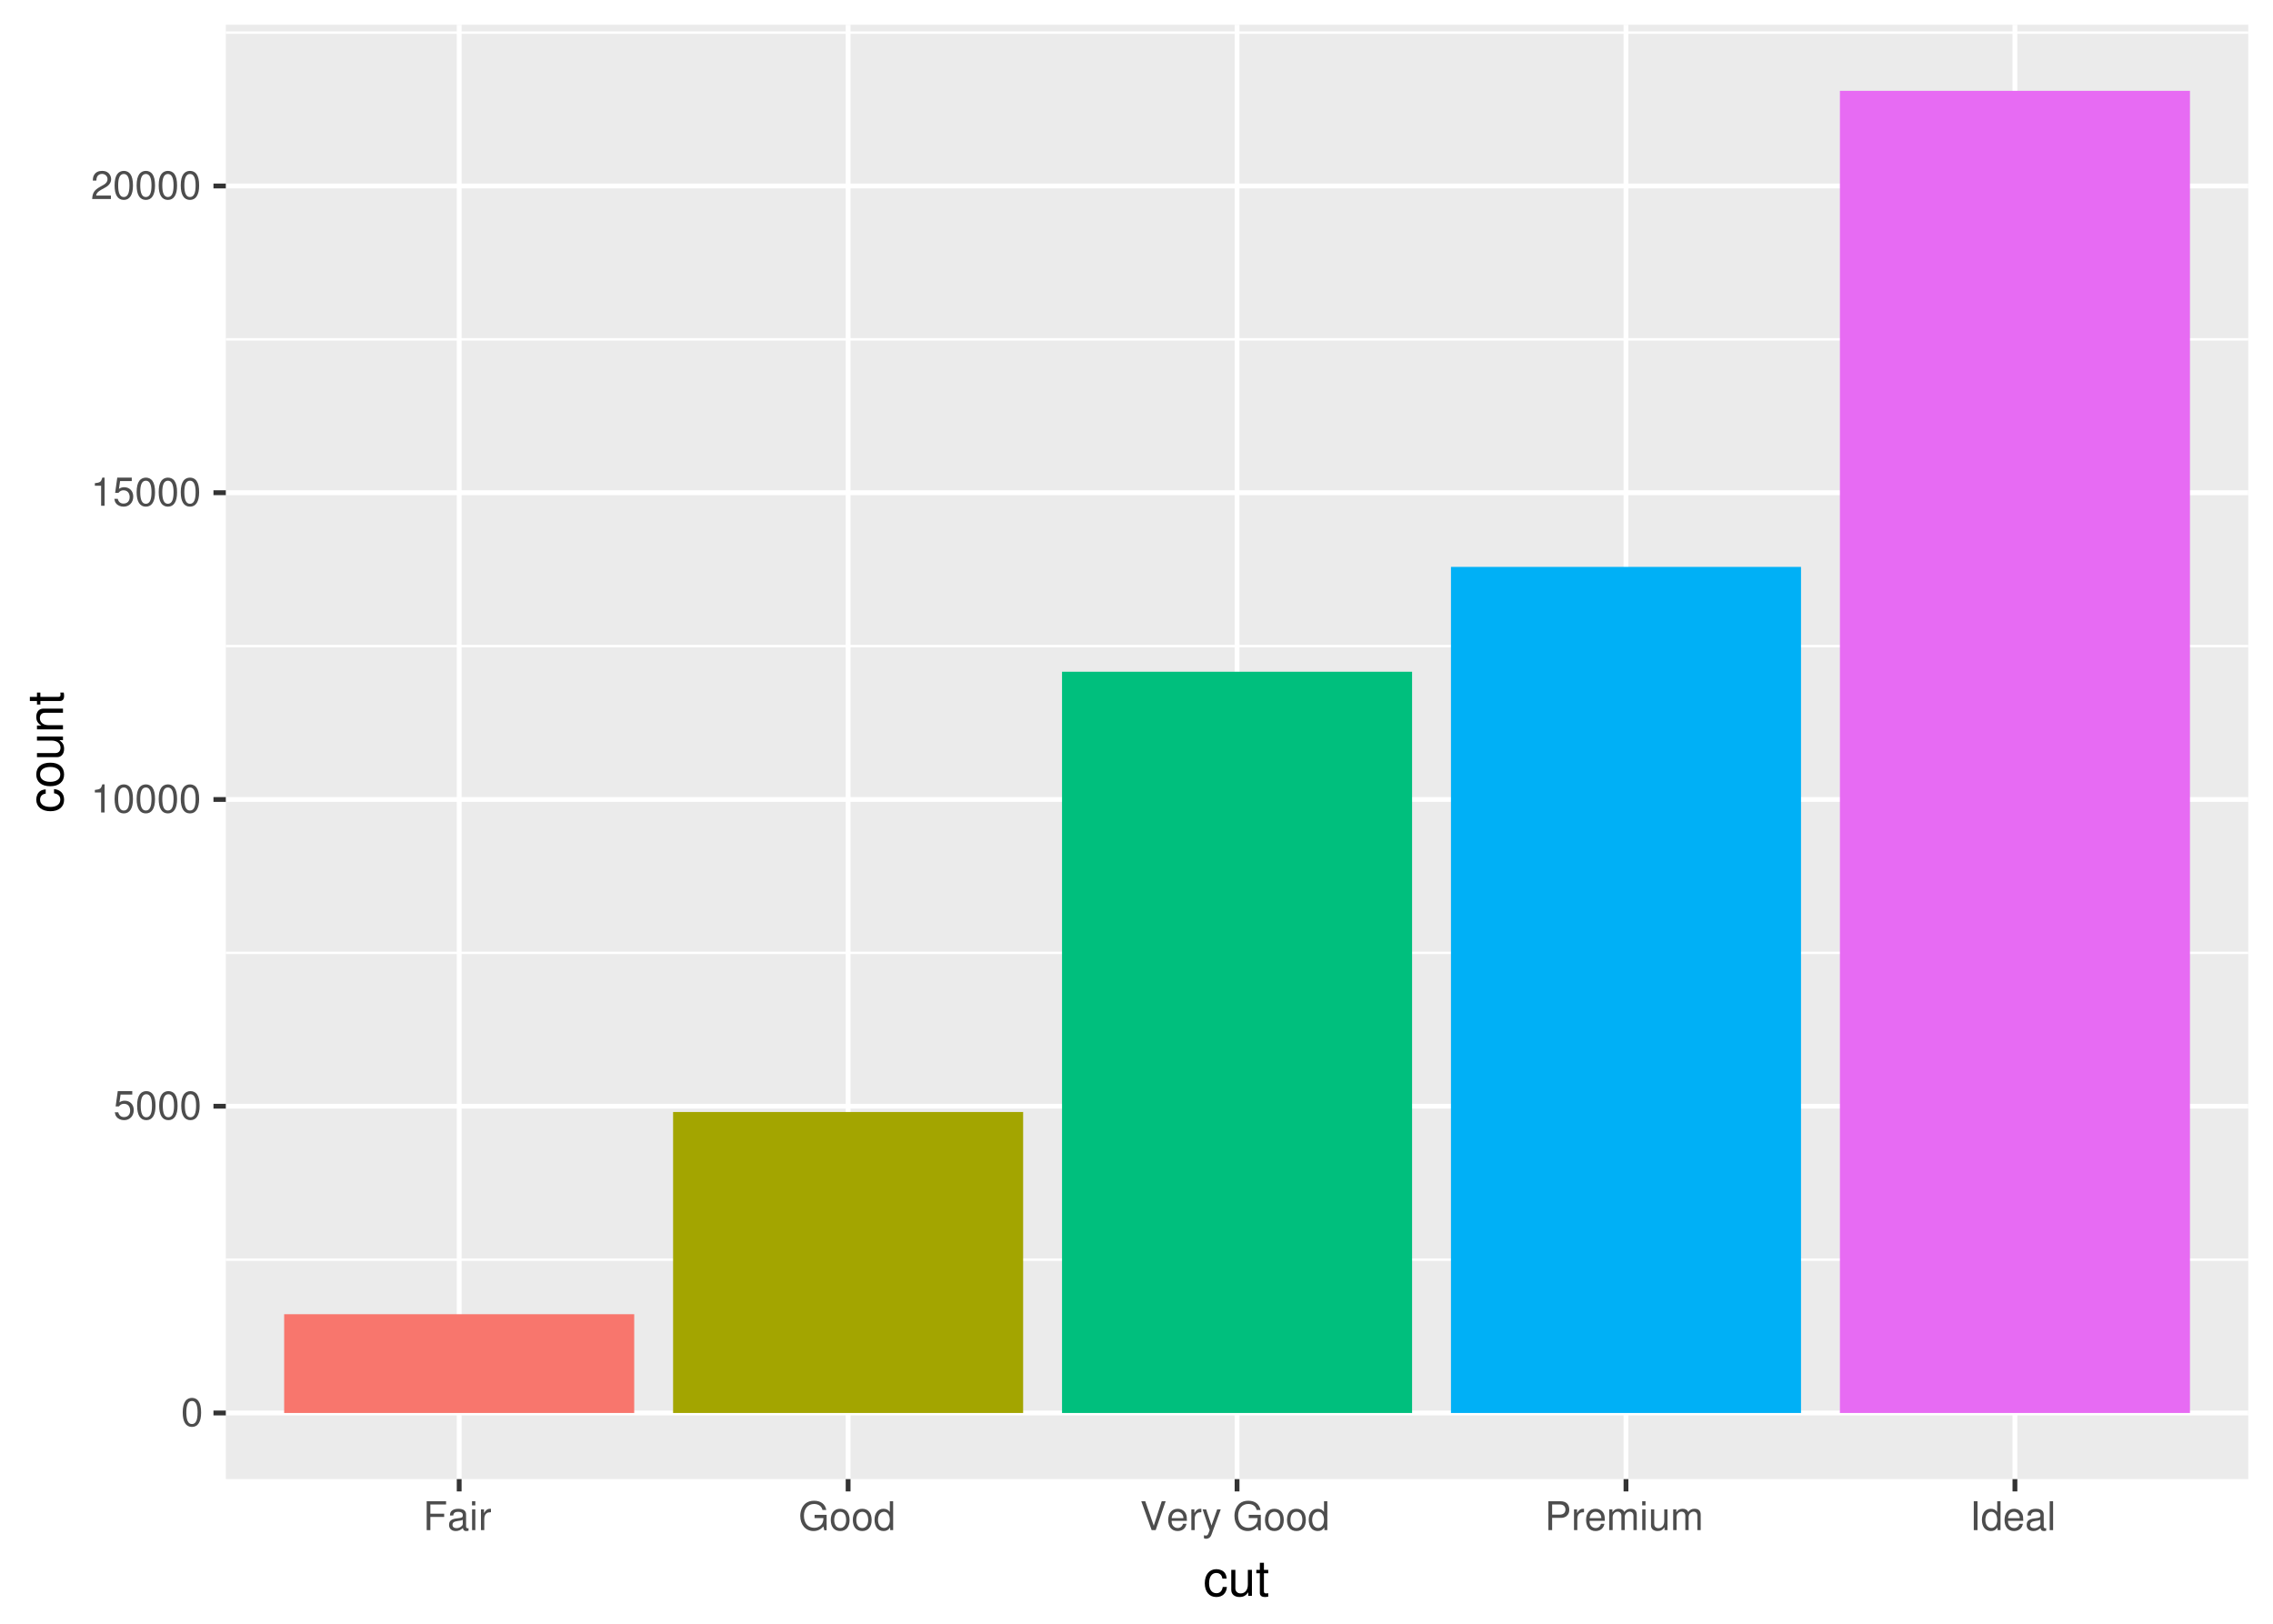
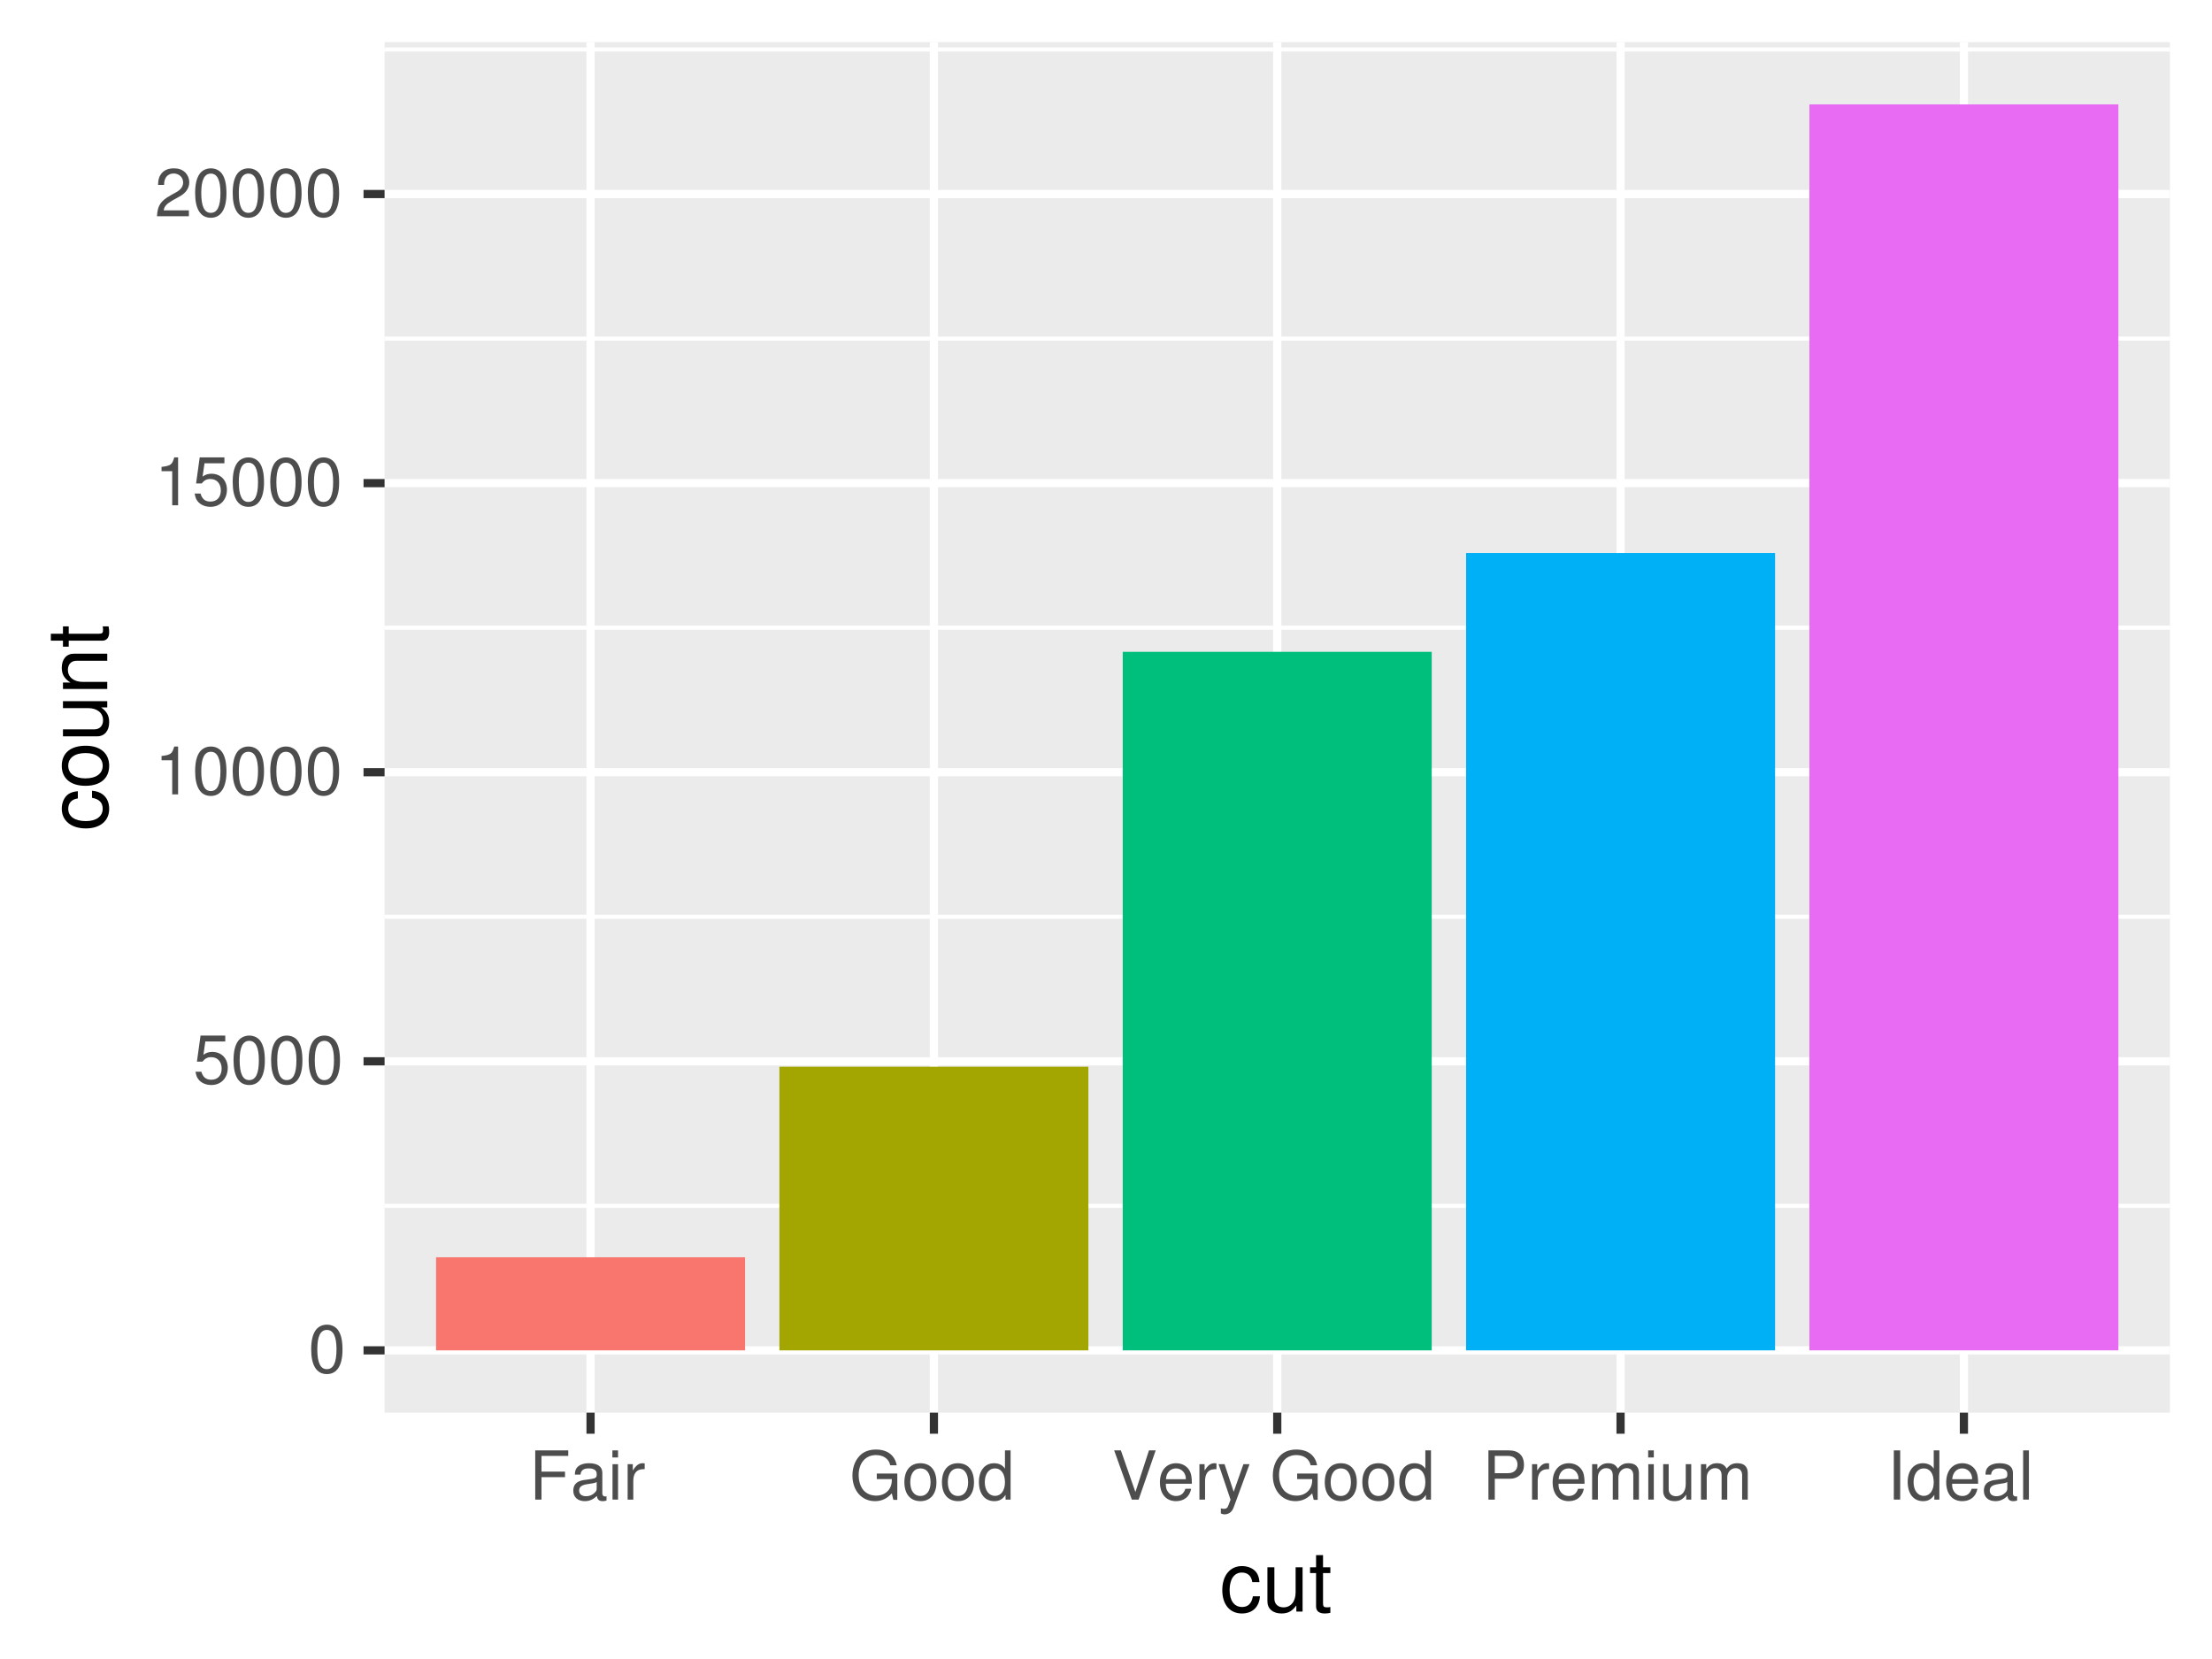
- <svg xmlns="http://www.w3.org/2000/svg" xmlns:xlink="http://www.w3.org/1999/xlink" width="504pt" height="360pt" viewBox="0 0 504 360" version="1.1">
+ <svg xmlns="http://www.w3.org/2000/svg" xmlns:xlink="http://www.w3.org/1999/xlink" width="288pt" height="216pt" viewBox="0 0 288 216" version="1.1">
  <defs>
    <g>
      <symbol overflow="visible" id="glyph0-0">
        <path style="stroke:none;" d="" />
      </symbol>
      <symbol overflow="visible" id="glyph0-1">
        <path style="stroke:none;" d="M 2.422 -6.234 C 1.844 -6.234 1.312 -5.984 0.984 -5.547 C 0.578 -5 0.375 -4.172 0.375 -3.016 C 0.375 -0.922 1.078 0.203 2.422 0.203 C 3.734 0.203 4.453 -0.922 4.453 -2.969 C 4.453 -4.172 4.266 -4.984 3.859 -5.547 C 3.531 -5.984 3.016 -6.234 2.422 -6.234 Z M 2.422 -5.547 C 3.25 -5.547 3.672 -4.703 3.672 -3.031 C 3.672 -1.266 3.266 -0.438 2.406 -0.438 C 1.578 -0.438 1.172 -1.297 1.172 -3.016 C 1.172 -4.719 1.578 -5.547 2.422 -5.547 Z M 2.422 -5.547 " />
      </symbol>
      <symbol overflow="visible" id="glyph0-2">
        <path style="stroke:none;" d="M 4.188 -6.234 L 0.969 -6.234 L 0.5 -2.844 L 1.219 -2.844 C 1.578 -3.266 1.875 -3.422 2.359 -3.422 C 3.188 -3.422 3.719 -2.844 3.719 -1.922 C 3.719 -1.031 3.203 -0.484 2.359 -0.484 C 1.688 -0.484 1.266 -0.828 1.078 -1.531 L 0.312 -1.531 C 0.406 -1.016 0.5 -0.781 0.688 -0.547 C 1.031 -0.078 1.672 0.203 2.375 0.203 C 3.641 0.203 4.516 -0.719 4.516 -2.031 C 4.516 -3.266 3.688 -4.109 2.5 -4.109 C 2.062 -4.109 1.703 -4 1.344 -3.734 L 1.594 -5.469 L 4.188 -5.469 Z M 4.188 -6.234 " />
      </symbol>
      <symbol overflow="visible" id="glyph0-3">
        <path style="stroke:none;" d="M 2.281 -4.438 L 2.281 0 L 3.047 0 L 3.047 -6.234 L 2.547 -6.234 C 2.266 -5.281 2.094 -5.141 0.891 -5 L 0.891 -4.438 Z M 2.281 -4.438 " />
      </symbol>
      <symbol overflow="visible" id="glyph0-4">
        <path style="stroke:none;" d="M 4.453 -0.766 L 1.172 -0.766 C 1.25 -1.281 1.531 -1.594 2.297 -2.047 L 3.172 -2.531 C 4.047 -3 4.5 -3.641 4.5 -4.406 C 4.5 -4.922 4.281 -5.406 3.922 -5.75 C 3.547 -6.078 3.094 -6.234 2.5 -6.234 C 1.703 -6.234 1.125 -5.953 0.781 -5.422 C 0.547 -5.094 0.453 -4.703 0.438 -4.078 L 1.219 -4.078 C 1.234 -4.5 1.297 -4.75 1.406 -4.953 C 1.594 -5.328 2 -5.562 2.469 -5.562 C 3.172 -5.562 3.703 -5.062 3.703 -4.391 C 3.703 -3.891 3.406 -3.469 2.859 -3.156 L 2.047 -2.703 C 0.75 -1.969 0.375 -1.375 0.297 0 L 4.453 0 Z M 4.453 -0.766 " />
      </symbol>
      <symbol overflow="visible" id="glyph0-5">
        <path style="stroke:none;" d="M 1.609 -2.922 L 4.672 -2.922 L 4.672 -3.641 L 1.609 -3.641 L 1.609 -5.688 L 5.094 -5.688 L 5.094 -6.406 L 0.797 -6.406 L 0.797 0 L 1.609 0 Z M 1.609 -2.922 " />
      </symbol>
      <symbol overflow="visible" id="glyph0-6">
        <path style="stroke:none;" d="M 4.703 -0.438 C 4.625 -0.406 4.594 -0.406 4.547 -0.406 C 4.297 -0.406 4.156 -0.547 4.156 -0.781 L 4.156 -3.484 C 4.156 -4.297 3.547 -4.734 2.422 -4.734 C 1.75 -4.734 1.203 -4.547 0.891 -4.203 C 0.672 -3.969 0.594 -3.703 0.578 -3.25 L 1.312 -3.25 C 1.375 -3.812 1.703 -4.062 2.391 -4.062 C 3.047 -4.062 3.422 -3.812 3.422 -3.375 L 3.422 -3.188 C 3.422 -2.875 3.234 -2.75 2.656 -2.672 C 1.625 -2.547 1.453 -2.5 1.172 -2.391 C 0.641 -2.172 0.375 -1.766 0.375 -1.156 C 0.375 -0.328 0.953 0.203 1.875 0.203 C 2.469 0.203 2.922 0 3.453 -0.469 C 3.5 -0.016 3.734 0.203 4.203 0.203 C 4.359 0.203 4.469 0.188 4.703 0.125 Z M 3.422 -1.453 C 3.422 -1.203 3.359 -1.062 3.125 -0.859 C 2.828 -0.578 2.469 -0.438 2.047 -0.438 C 1.469 -0.438 1.141 -0.719 1.141 -1.172 C 1.141 -1.656 1.453 -1.906 2.25 -2.016 C 3.016 -2.125 3.172 -2.156 3.422 -2.281 Z M 3.422 -1.453 " />
      </symbol>
      <symbol overflow="visible" id="glyph0-7">
        <path style="stroke:none;" d="M 1.312 -4.609 L 0.594 -4.609 L 0.594 0 L 1.312 0 Z M 1.312 -6.406 L 0.578 -6.406 L 0.578 -5.484 L 1.312 -5.484 Z M 1.312 -6.406 " />
      </symbol>
      <symbol overflow="visible" id="glyph0-8">
        <path style="stroke:none;" d="M 0.609 -4.609 L 0.609 0 L 1.344 0 L 1.344 -2.391 C 1.344 -3.047 1.516 -3.484 1.859 -3.734 C 2.094 -3.906 2.312 -3.953 2.828 -3.969 L 2.828 -4.719 C 2.703 -4.734 2.641 -4.734 2.547 -4.734 C 2.062 -4.734 1.703 -4.453 1.281 -3.781 L 1.281 -4.609 Z M 0.609 -4.609 " />
      </symbol>
      <symbol overflow="visible" id="glyph0-9">
        <path style="stroke:none;" d="M 6.234 -3.391 L 3.562 -3.391 L 3.562 -2.672 L 5.516 -2.672 L 5.516 -2.484 C 5.516 -1.344 4.672 -0.516 3.5 -0.516 C 2.844 -0.516 2.266 -0.75 1.875 -1.172 C 1.453 -1.625 1.203 -2.391 1.203 -3.188 C 1.203 -4.766 2.109 -5.797 3.453 -5.797 C 4.438 -5.797 5.141 -5.297 5.312 -4.469 L 6.156 -4.469 C 5.922 -5.766 4.938 -6.516 3.469 -6.516 C 2.688 -6.516 2.047 -6.312 1.547 -5.906 C 0.812 -5.281 0.391 -4.297 0.391 -3.141 C 0.391 -1.172 1.594 0.203 3.328 0.203 C 4.203 0.203 4.891 -0.125 5.516 -0.812 L 5.719 0.031 L 6.234 0.031 Z M 6.234 -3.391 " />
      </symbol>
      <symbol overflow="visible" id="glyph0-10">
        <path style="stroke:none;" d="M 2.391 -4.734 C 1.094 -4.734 0.312 -3.812 0.312 -2.266 C 0.312 -0.719 1.094 0.203 2.406 0.203 C 3.688 0.203 4.484 -0.719 4.484 -2.234 C 4.484 -3.828 3.719 -4.734 2.391 -4.734 Z M 2.406 -4.062 C 3.234 -4.062 3.719 -3.391 3.719 -2.25 C 3.719 -1.156 3.203 -0.469 2.406 -0.469 C 1.578 -0.469 1.078 -1.156 1.078 -2.266 C 1.078 -3.375 1.578 -4.062 2.406 -4.062 Z M 2.406 -4.062 " />
      </symbol>
      <symbol overflow="visible" id="glyph0-11">
        <path style="stroke:none;" d="M 4.359 -6.406 L 3.625 -6.406 L 3.625 -4.031 C 3.312 -4.5 2.828 -4.734 2.203 -4.734 C 1.016 -4.734 0.234 -3.781 0.234 -2.312 C 0.234 -0.75 1 0.203 2.234 0.203 C 2.875 0.203 3.312 -0.031 3.703 -0.609 L 3.703 0 L 4.359 0 Z M 2.328 -4.062 C 3.125 -4.062 3.625 -3.359 3.625 -2.25 C 3.625 -1.188 3.109 -0.484 2.344 -0.484 C 1.531 -0.484 1 -1.203 1 -2.266 C 1 -3.344 1.531 -4.062 2.328 -4.062 Z M 2.328 -4.062 " />
      </symbol>
      <symbol overflow="visible" id="glyph0-12">
        <path style="stroke:none;" d="M 3.453 0 L 5.672 -6.406 L 4.797 -6.406 L 3.031 -0.984 L 1.141 -6.406 L 0.266 -6.406 L 2.562 0 Z M 3.453 0 " />
      </symbol>
      <symbol overflow="visible" id="glyph0-13">
        <path style="stroke:none;" d="M 4.516 -2.062 C 4.516 -2.766 4.453 -3.188 4.328 -3.531 C 4.031 -4.281 3.328 -4.734 2.469 -4.734 C 1.172 -4.734 0.359 -3.75 0.359 -2.25 C 0.359 -0.734 1.156 0.203 2.453 0.203 C 3.5 0.203 4.234 -0.391 4.422 -1.406 L 3.672 -1.406 C 3.469 -0.797 3.062 -0.469 2.469 -0.469 C 2 -0.469 1.609 -0.688 1.359 -1.078 C 1.188 -1.344 1.125 -1.594 1.125 -2.062 Z M 1.141 -2.656 C 1.203 -3.516 1.719 -4.062 2.453 -4.062 C 3.172 -4.062 3.734 -3.469 3.734 -2.703 C 3.734 -2.688 3.734 -2.672 3.719 -2.656 Z M 1.141 -2.656 " />
      </symbol>
      <symbol overflow="visible" id="glyph0-14">
        <path style="stroke:none;" d="M 3.406 -4.609 L 2.141 -1.016 L 0.953 -4.609 L 0.172 -4.609 L 1.734 0.016 L 1.453 0.75 C 1.344 1.078 1.172 1.203 0.859 1.203 C 0.75 1.203 0.641 1.172 0.469 1.141 L 0.469 1.797 C 0.625 1.875 0.781 1.922 0.969 1.922 C 1.203 1.922 1.453 1.844 1.656 1.703 C 1.875 1.531 2.016 1.344 2.156 0.969 L 4.203 -4.609 Z M 3.406 -4.609 " />
      </symbol>
      <symbol overflow="visible" id="glyph0-15">
        <path style="stroke:none;" d="" />
      </symbol>
      <symbol overflow="visible" id="glyph0-16">
        <path style="stroke:none;" d="M 1.625 -2.719 L 3.641 -2.719 C 4.141 -2.719 4.531 -2.875 4.875 -3.172 C 5.266 -3.531 5.422 -3.938 5.422 -4.531 C 5.422 -5.734 4.719 -6.406 3.453 -6.406 L 0.797 -6.406 L 0.797 0 L 1.625 0 Z M 1.625 -3.438 L 1.625 -5.688 L 3.328 -5.688 C 4.109 -5.688 4.578 -5.266 4.578 -4.562 C 4.578 -3.859 4.109 -3.438 3.328 -3.438 Z M 1.625 -3.438 " />
      </symbol>
      <symbol overflow="visible" id="glyph0-17">
        <path style="stroke:none;" d="M 0.609 -4.609 L 0.609 0 L 1.359 0 L 1.359 -2.891 C 1.359 -3.562 1.844 -4.094 2.438 -4.094 C 2.984 -4.094 3.297 -3.766 3.297 -3.172 L 3.297 0 L 4.031 0 L 4.031 -2.891 C 4.031 -3.562 4.516 -4.094 5.109 -4.094 C 5.641 -4.094 5.969 -3.75 5.969 -3.172 L 5.969 0 L 6.703 0 L 6.703 -3.453 C 6.703 -4.281 6.234 -4.734 5.359 -4.734 C 4.75 -4.734 4.375 -4.562 3.953 -4.031 C 3.672 -4.531 3.312 -4.734 2.703 -4.734 C 2.094 -4.734 1.688 -4.516 1.297 -3.953 L 1.297 -4.609 Z M 0.609 -4.609 " />
      </symbol>
      <symbol overflow="visible" id="glyph0-18">
        <path style="stroke:none;" d="M 4.234 0 L 4.234 -4.609 L 3.516 -4.609 L 3.516 -2 C 3.516 -1.062 3.016 -0.438 2.25 -0.438 C 1.672 -0.438 1.297 -0.797 1.297 -1.344 L 1.297 -4.609 L 0.578 -4.609 L 0.578 -1.062 C 0.578 -0.297 1.141 0.203 2.047 0.203 C 2.719 0.203 3.156 -0.031 3.578 -0.641 L 3.578 0 Z M 4.234 0 " />
      </symbol>
      <symbol overflow="visible" id="glyph0-19">
        <path style="stroke:none;" d="M 1.703 -6.406 L 0.875 -6.406 L 0.875 0 L 1.703 0 Z M 1.703 -6.406 " />
      </symbol>
      <symbol overflow="visible" id="glyph0-20">
        <path style="stroke:none;" d="M 1.344 -6.406 L 0.594 -6.406 L 0.594 0 L 1.344 0 Z M 1.344 -6.406 " />
      </symbol>
      <symbol overflow="visible" id="glyph1-0">
        <path style="stroke:none;" d="" />
      </symbol>
      <symbol overflow="visible" id="glyph1-1">
        <path style="stroke:none;" d="M 5.188 -3.828 C 5.141 -4.391 5.016 -4.75 4.797 -5.078 C 4.406 -5.609 3.703 -5.922 2.906 -5.922 C 1.359 -5.922 0.344 -4.703 0.344 -2.781 C 0.344 -0.922 1.328 0.25 2.891 0.25 C 4.266 0.25 5.141 -0.578 5.25 -1.984 L 4.328 -1.984 C 4.172 -1.062 3.703 -0.594 2.922 -0.594 C 1.906 -0.594 1.297 -1.422 1.297 -2.781 C 1.297 -4.219 1.891 -5.078 2.891 -5.078 C 3.656 -5.078 4.141 -4.625 4.25 -3.828 Z M 5.188 -3.828 " />
      </symbol>
      <symbol overflow="visible" id="glyph1-2">
        <path style="stroke:none;" d="M 5.297 0 L 5.297 -5.766 L 4.391 -5.766 L 4.391 -2.5 C 4.391 -1.312 3.766 -0.547 2.812 -0.547 C 2.094 -0.547 1.625 -0.984 1.625 -1.688 L 1.625 -5.766 L 0.719 -5.766 L 0.719 -1.312 C 0.719 -0.359 1.438 0.25 2.547 0.25 C 3.406 0.25 3.938 -0.047 4.484 -0.797 L 4.484 0 Z M 5.297 0 " />
      </symbol>
      <symbol overflow="visible" id="glyph1-3">
        <path style="stroke:none;" d="M 2.797 -5.766 L 1.844 -5.766 L 1.844 -7.344 L 0.938 -7.344 L 0.938 -5.766 L 0.156 -5.766 L 0.156 -5.016 L 0.938 -5.016 L 0.938 -0.656 C 0.938 -0.078 1.328 0.25 2.047 0.25 C 2.266 0.25 2.484 0.234 2.797 0.172 L 2.797 -0.594 C 2.672 -0.562 2.531 -0.547 2.359 -0.547 C 1.953 -0.547 1.844 -0.656 1.844 -1.062 L 1.844 -5.016 L 2.797 -5.016 Z M 2.797 -5.766 " />
      </symbol>
      <symbol overflow="visible" id="glyph2-0">
        <path style="stroke:none;" d="" />
      </symbol>
      <symbol overflow="visible" id="glyph2-1">
        <path style="stroke:none;" d="M -3.828 -5.188 C -4.391 -5.141 -4.75 -5.016 -5.078 -4.797 C -5.609 -4.406 -5.922 -3.703 -5.922 -2.906 C -5.922 -1.359 -4.703 -0.344 -2.781 -0.344 C -0.922 -0.344 0.25 -1.328 0.25 -2.891 C 0.25 -4.266 -0.578 -5.141 -1.984 -5.25 L -1.984 -4.328 C -1.062 -4.172 -0.594 -3.703 -0.594 -2.922 C -0.594 -1.906 -1.422 -1.297 -2.781 -1.297 C -4.219 -1.297 -5.078 -1.891 -5.078 -2.891 C -5.078 -3.656 -4.625 -4.141 -3.828 -4.25 Z M -3.828 -5.188 " />
      </symbol>
      <symbol overflow="visible" id="glyph2-2">
        <path style="stroke:none;" d="M -5.922 -2.984 C -5.922 -1.375 -4.781 -0.391 -2.844 -0.391 C -0.906 -0.391 0.25 -1.359 0.25 -3 C 0.25 -4.625 -0.906 -5.609 -2.797 -5.609 C -4.781 -5.609 -5.922 -4.656 -5.922 -2.984 Z M -5.078 -3 C -5.078 -4.031 -4.234 -4.656 -2.812 -4.656 C -1.453 -4.656 -0.594 -4.016 -0.594 -3 C -0.594 -1.984 -1.438 -1.359 -2.844 -1.359 C -4.219 -1.359 -5.078 -1.984 -5.078 -3 Z M -5.078 -3 " />
      </symbol>
      <symbol overflow="visible" id="glyph2-3">
        <path style="stroke:none;" d="M 0 -5.297 L -5.766 -5.297 L -5.766 -4.391 L -2.5 -4.391 C -1.312 -4.391 -0.547 -3.766 -0.547 -2.812 C -0.547 -2.094 -0.984 -1.625 -1.688 -1.625 L -5.766 -1.625 L -5.766 -0.719 L -1.312 -0.719 C -0.359 -0.719 0.25 -1.438 0.25 -2.547 C 0.25 -3.406 -0.047 -3.938 -0.797 -4.484 L 0 -4.484 Z M 0 -5.297 " />
      </symbol>
      <symbol overflow="visible" id="glyph2-4">
        <path style="stroke:none;" d="M -5.766 -0.766 L 0 -0.766 L 0 -1.688 L -3.172 -1.688 C -4.359 -1.688 -5.125 -2.312 -5.125 -3.25 C -5.125 -3.984 -4.688 -4.438 -4 -4.438 L 0 -4.438 L 0 -5.359 L -4.359 -5.359 C -5.312 -5.359 -5.922 -4.641 -5.922 -3.531 C -5.922 -2.672 -5.594 -2.125 -4.797 -1.609 L -5.766 -1.609 Z M -5.766 -0.766 " />
      </symbol>
      <symbol overflow="visible" id="glyph2-5">
        <path style="stroke:none;" d="M -5.766 -2.797 L -5.766 -1.844 L -7.344 -1.844 L -7.344 -0.938 L -5.766 -0.938 L -5.766 -0.156 L -5.016 -0.156 L -5.016 -0.938 L -0.656 -0.938 C -0.078 -0.938 0.25 -1.328 0.25 -2.047 C 0.25 -2.266 0.234 -2.484 0.172 -2.797 L -0.594 -2.797 C -0.562 -2.672 -0.547 -2.531 -0.547 -2.359 C -0.547 -1.953 -0.656 -1.844 -1.062 -1.844 L -5.016 -1.844 L -5.016 -2.797 Z M -5.766 -2.797 " />
      </symbol>
    </g>
    <clipPath id="clip1">
-       <path d="M 50.07 5.48 L 499 5.48 L 499 328 L 50.07 328 Z M 50.07 5.48 " />
+       <path d="M 50.07 5.48 L 283 5.48 L 283 184 L 50.07 184 Z M 50.07 5.48 " />
    </clipPath>
    <clipPath id="clip2">
-       <path d="M 50.07 279 L 499 279 L 499 280 L 50.07 280 Z M 50.07 279 " />
+       <path d="M 50.07 156 L 283 156 L 283 158 L 50.07 158 Z M 50.07 156 " />
    </clipPath>
    <clipPath id="clip3">
-       <path d="M 50.07 210 L 499 210 L 499 212 L 50.07 212 Z M 50.07 210 " />
+       <path d="M 50.07 119 L 283 119 L 283 120 L 50.07 120 Z M 50.07 119 " />
    </clipPath>
    <clipPath id="clip4">
-       <path d="M 50.07 142 L 499 142 L 499 144 L 50.07 144 Z M 50.07 142 " />
+       <path d="M 50.07 81 L 283 81 L 283 82 L 50.07 82 Z M 50.07 81 " />
    </clipPath>
    <clipPath id="clip5">
-       <path d="M 50.07 74 L 499 74 L 499 76 L 50.07 76 Z M 50.07 74 " />
+       <path d="M 50.07 43 L 283 43 L 283 45 L 50.07 45 Z M 50.07 43 " />
    </clipPath>
    <clipPath id="clip6">
-       <path d="M 50.07 6 L 499 6 L 499 8 L 50.07 8 Z M 50.07 6 " />
+       <path d="M 50.07 6 L 283 6 L 283 7 L 50.07 7 Z M 50.07 6 " />
    </clipPath>
    <clipPath id="clip7">
-       <path d="M 50.07 312 L 499.52 312 L 499.52 314 L 50.07 314 Z M 50.07 312 " />
+       <path d="M 50.07 175 L 283.52 175 L 283.52 177 L 50.07 177 Z M 50.07 175 " />
    </clipPath>
    <clipPath id="clip8">
-       <path d="M 50.07 244 L 499.52 244 L 499.52 246 L 50.07 246 Z M 50.07 244 " />
+       <path d="M 50.07 137 L 283.52 137 L 283.52 139 L 50.07 139 Z M 50.07 137 " />
    </clipPath>
    <clipPath id="clip9">
-       <path d="M 50.07 176 L 499.52 176 L 499.52 178 L 50.07 178 Z M 50.07 176 " />
+       <path d="M 50.07 100 L 283.52 100 L 283.52 102 L 50.07 102 Z M 50.07 100 " />
    </clipPath>
    <clipPath id="clip10">
-       <path d="M 50.07 108 L 499.52 108 L 499.52 110 L 50.07 110 Z M 50.07 108 " />
+       <path d="M 50.07 62 L 283.52 62 L 283.52 64 L 50.07 64 Z M 50.07 62 " />
    </clipPath>
    <clipPath id="clip11">
-       <path d="M 50.07 40 L 499.52 40 L 499.52 42 L 50.07 42 Z M 50.07 40 " />
+       <path d="M 50.07 24 L 283.52 24 L 283.52 26 L 50.07 26 Z M 50.07 24 " />
    </clipPath>
    <clipPath id="clip12">
-       <path d="M 101 5.48 L 103 5.48 L 103 328.93 L 101 328.93 Z M 101 5.48 " />
+       <path d="M 76 5.48 L 78 5.48 L 78 184.93 L 76 184.93 Z M 76 5.48 " />
    </clipPath>
    <clipPath id="clip13">
-       <path d="M 187 5.48 L 189 5.48 L 189 328.93 L 187 328.93 Z M 187 5.48 " />
+       <path d="M 121 5.48 L 123 5.48 L 123 184.93 L 121 184.93 Z M 121 5.48 " />
    </clipPath>
    <clipPath id="clip14">
-       <path d="M 273 5.48 L 275 5.48 L 275 328.93 L 273 328.93 Z M 273 5.48 " />
+       <path d="M 165 5.48 L 167 5.48 L 167 184.93 L 165 184.93 Z M 165 5.48 " />
    </clipPath>
    <clipPath id="clip15">
-       <path d="M 360 5.48 L 362 5.48 L 362 328.93 L 360 328.93 Z M 360 5.48 " />
+       <path d="M 210 5.48 L 212 5.48 L 212 184.93 L 210 184.93 Z M 210 5.48 " />
    </clipPath>
    <clipPath id="clip16">
-       <path d="M 446 5.48 L 448 5.48 L 448 328.93 L 446 328.93 Z M 446 5.48 " />
+       <path d="M 255 5.48 L 257 5.48 L 257 184.93 L 255 184.93 Z M 255 5.48 " />
    </clipPath>
  </defs>
  <g id="surface311">
-     <rect x="0" y="0" width="504" height="360" style="fill:rgb(100%,100%,100%);fill-opacity:1;stroke:none;" />
-     <rect x="0" y="0" width="504" height="360" style="fill:rgb(100%,100%,100%);fill-opacity:1;stroke:none;" />
-     <path style="fill:none;stroke-width:1.067;stroke-linecap:round;stroke-linejoin:round;stroke:rgb(100%,100%,100%);stroke-opacity:1;stroke-miterlimit:10;" d="M 0 360 L 504 360 L 504 0 L 0 0 Z M 0 360 " />
+     <rect x="0" y="0" width="288" height="216" style="fill:rgb(100%,100%,100%);fill-opacity:1;stroke:none;" />
+     <rect x="0" y="0" width="288" height="216" style="fill:rgb(100%,100%,100%);fill-opacity:1;stroke:none;" />
+     <path style="fill:none;stroke-width:1.067;stroke-linecap:round;stroke-linejoin:round;stroke:rgb(100%,100%,100%);stroke-opacity:1;stroke-miterlimit:10;" d="M 0 216 L 288 216 L 288 0 L 0 0 Z M 0 216 " />
    <g clip-path="url(#clip1)" clip-rule="nonzero">
-       <path style=" stroke:none;fill-rule:nonzero;fill:rgb(92.157%,92.157%,92.157%);fill-opacity:1;" d="M 50.07 327.93 L 498.52 327.93 L 498.52 5.48 L 50.07 5.48 Z M 50.07 327.93 " />
+       <path style=" stroke:none;fill-rule:nonzero;fill:rgb(92.157%,92.157%,92.157%);fill-opacity:1;" d="M 50.07 183.93 L 282.52 183.93 L 282.52 5.48 L 50.07 5.48 Z M 50.07 183.93 " />
    </g>
    <g clip-path="url(#clip2)" clip-rule="nonzero">
-       <path style="fill:none;stroke-width:0.533;stroke-linecap:butt;stroke-linejoin:round;stroke:rgb(100%,100%,100%);stroke-opacity:1;stroke-miterlimit:10;" d="M 50.07 279.27 L 498.52 279.27 " />
+       <path style="fill:none;stroke-width:0.533;stroke-linecap:butt;stroke-linejoin:round;stroke:rgb(100%,100%,100%);stroke-opacity:1;stroke-miterlimit:10;" d="M 50.07 157 L 282.52 157 " />
    </g>
    <g clip-path="url(#clip3)" clip-rule="nonzero">
-       <path style="fill:none;stroke-width:0.533;stroke-linecap:butt;stroke-linejoin:round;stroke:rgb(100%,100%,100%);stroke-opacity:1;stroke-miterlimit:10;" d="M 50.07 211.258 L 498.52 211.258 " />
+       <path style="fill:none;stroke-width:0.533;stroke-linecap:butt;stroke-linejoin:round;stroke:rgb(100%,100%,100%);stroke-opacity:1;stroke-miterlimit:10;" d="M 50.07 119.359 L 282.52 119.359 " />
    </g>
    <g clip-path="url(#clip4)" clip-rule="nonzero">
-       <path style="fill:none;stroke-width:0.533;stroke-linecap:butt;stroke-linejoin:round;stroke:rgb(100%,100%,100%);stroke-opacity:1;stroke-miterlimit:10;" d="M 50.07 143.246 L 498.52 143.246 " />
+       <path style="fill:none;stroke-width:0.533;stroke-linecap:butt;stroke-linejoin:round;stroke:rgb(100%,100%,100%);stroke-opacity:1;stroke-miterlimit:10;" d="M 50.07 81.723 L 282.52 81.723 " />
    </g>
    <g clip-path="url(#clip5)" clip-rule="nonzero">
-       <path style="fill:none;stroke-width:0.533;stroke-linecap:butt;stroke-linejoin:round;stroke:rgb(100%,100%,100%);stroke-opacity:1;stroke-miterlimit:10;" d="M 50.07 75.238 L 498.52 75.238 " />
+       <path style="fill:none;stroke-width:0.533;stroke-linecap:butt;stroke-linejoin:round;stroke:rgb(100%,100%,100%);stroke-opacity:1;stroke-miterlimit:10;" d="M 50.07 44.086 L 282.52 44.086 " />
    </g>
    <g clip-path="url(#clip6)" clip-rule="nonzero">
-       <path style="fill:none;stroke-width:0.533;stroke-linecap:butt;stroke-linejoin:round;stroke:rgb(100%,100%,100%);stroke-opacity:1;stroke-miterlimit:10;" d="M 50.07 7.227 L 498.52 7.227 " />
+       <path style="fill:none;stroke-width:0.533;stroke-linecap:butt;stroke-linejoin:round;stroke:rgb(100%,100%,100%);stroke-opacity:1;stroke-miterlimit:10;" d="M 50.07 6.445 L 282.52 6.445 " />
    </g>
    <g clip-path="url(#clip7)" clip-rule="nonzero">
-       <path style="fill:none;stroke-width:1.067;stroke-linecap:butt;stroke-linejoin:round;stroke:rgb(100%,100%,100%);stroke-opacity:1;stroke-miterlimit:10;" d="M 50.07 313.273 L 498.52 313.273 " />
+       <path style="fill:none;stroke-width:1.067;stroke-linecap:butt;stroke-linejoin:round;stroke:rgb(100%,100%,100%);stroke-opacity:1;stroke-miterlimit:10;" d="M 50.07 175.816 L 282.52 175.816 " />
    </g>
    <g clip-path="url(#clip8)" clip-rule="nonzero">
-       <path style="fill:none;stroke-width:1.067;stroke-linecap:butt;stroke-linejoin:round;stroke:rgb(100%,100%,100%);stroke-opacity:1;stroke-miterlimit:10;" d="M 50.07 245.262 L 498.52 245.262 " />
+       <path style="fill:none;stroke-width:1.067;stroke-linecap:butt;stroke-linejoin:round;stroke:rgb(100%,100%,100%);stroke-opacity:1;stroke-miterlimit:10;" d="M 50.07 138.18 L 282.52 138.18 " />
    </g>
    <g clip-path="url(#clip9)" clip-rule="nonzero">
-       <path style="fill:none;stroke-width:1.067;stroke-linecap:butt;stroke-linejoin:round;stroke:rgb(100%,100%,100%);stroke-opacity:1;stroke-miterlimit:10;" d="M 50.07 177.254 L 498.52 177.254 " />
+       <path style="fill:none;stroke-width:1.067;stroke-linecap:butt;stroke-linejoin:round;stroke:rgb(100%,100%,100%);stroke-opacity:1;stroke-miterlimit:10;" d="M 50.07 100.543 L 282.52 100.543 " />
    </g>
    <g clip-path="url(#clip10)" clip-rule="nonzero">
-       <path style="fill:none;stroke-width:1.067;stroke-linecap:butt;stroke-linejoin:round;stroke:rgb(100%,100%,100%);stroke-opacity:1;stroke-miterlimit:10;" d="M 50.07 109.242 L 498.52 109.242 " />
+       <path style="fill:none;stroke-width:1.067;stroke-linecap:butt;stroke-linejoin:round;stroke:rgb(100%,100%,100%);stroke-opacity:1;stroke-miterlimit:10;" d="M 50.07 62.902 L 282.52 62.902 " />
    </g>
    <g clip-path="url(#clip11)" clip-rule="nonzero">
-       <path style="fill:none;stroke-width:1.067;stroke-linecap:butt;stroke-linejoin:round;stroke:rgb(100%,100%,100%);stroke-opacity:1;stroke-miterlimit:10;" d="M 50.07 41.234 L 498.52 41.234 " />
+       <path style="fill:none;stroke-width:1.067;stroke-linecap:butt;stroke-linejoin:round;stroke:rgb(100%,100%,100%);stroke-opacity:1;stroke-miterlimit:10;" d="M 50.07 25.266 L 282.52 25.266 " />
    </g>
    <g clip-path="url(#clip12)" clip-rule="nonzero">
-       <path style="fill:none;stroke-width:1.067;stroke-linecap:butt;stroke-linejoin:round;stroke:rgb(100%,100%,100%);stroke-opacity:1;stroke-miterlimit:10;" d="M 101.816 327.93 L 101.816 5.48 " />
+       <path style="fill:none;stroke-width:1.067;stroke-linecap:butt;stroke-linejoin:round;stroke:rgb(100%,100%,100%);stroke-opacity:1;stroke-miterlimit:10;" d="M 76.891 183.93 L 76.891 5.48 " />
    </g>
    <g clip-path="url(#clip13)" clip-rule="nonzero">
-       <path style="fill:none;stroke-width:1.067;stroke-linecap:butt;stroke-linejoin:round;stroke:rgb(100%,100%,100%);stroke-opacity:1;stroke-miterlimit:10;" d="M 188.055 327.93 L 188.055 5.48 " />
+       <path style="fill:none;stroke-width:1.067;stroke-linecap:butt;stroke-linejoin:round;stroke:rgb(100%,100%,100%);stroke-opacity:1;stroke-miterlimit:10;" d="M 121.594 183.93 L 121.594 5.48 " />
    </g>
    <g clip-path="url(#clip14)" clip-rule="nonzero">
-       <path style="fill:none;stroke-width:1.067;stroke-linecap:butt;stroke-linejoin:round;stroke:rgb(100%,100%,100%);stroke-opacity:1;stroke-miterlimit:10;" d="M 274.297 327.93 L 274.297 5.48 " />
+       <path style="fill:none;stroke-width:1.067;stroke-linecap:butt;stroke-linejoin:round;stroke:rgb(100%,100%,100%);stroke-opacity:1;stroke-miterlimit:10;" d="M 166.297 183.93 L 166.297 5.48 " />
    </g>
    <g clip-path="url(#clip15)" clip-rule="nonzero">
-       <path style="fill:none;stroke-width:1.067;stroke-linecap:butt;stroke-linejoin:round;stroke:rgb(100%,100%,100%);stroke-opacity:1;stroke-miterlimit:10;" d="M 360.535 327.93 L 360.535 5.48 " />
+       <path style="fill:none;stroke-width:1.067;stroke-linecap:butt;stroke-linejoin:round;stroke:rgb(100%,100%,100%);stroke-opacity:1;stroke-miterlimit:10;" d="M 210.996 183.93 L 210.996 5.48 " />
    </g>
    <g clip-path="url(#clip16)" clip-rule="nonzero">
-       <path style="fill:none;stroke-width:1.067;stroke-linecap:butt;stroke-linejoin:round;stroke:rgb(100%,100%,100%);stroke-opacity:1;stroke-miterlimit:10;" d="M 446.777 327.93 L 446.777 5.48 " />
-     </g>
-     <path style=" stroke:none;fill-rule:nonzero;fill:rgb(97.255%,46.275%,42.745%);fill-opacity:1;" d="M 63.008 313.273 L 140.625 313.273 L 140.625 291.375 L 63.008 291.375 Z M 63.008 313.273 " />
-     <path style=" stroke:none;fill-rule:nonzero;fill:rgb(63.922%,64.706%,0%);fill-opacity:1;" d="M 149.246 313.273 L 226.863 313.273 L 226.863 246.543 L 149.246 246.543 Z M 149.246 313.273 " />
-     <path style=" stroke:none;fill-rule:nonzero;fill:rgb(0%,74.902%,49.02%);fill-opacity:1;" d="M 235.488 313.273 L 313.105 313.273 L 313.105 148.934 L 235.488 148.934 Z M 235.488 313.273 " />
-     <path style=" stroke:none;fill-rule:nonzero;fill:rgb(0%,69.02%,96.471%);fill-opacity:1;" d="M 321.727 313.273 L 399.344 313.273 L 399.344 125.688 L 321.727 125.688 Z M 321.727 313.273 " />
-     <path style=" stroke:none;fill-rule:nonzero;fill:rgb(90.588%,41.961%,95.294%);fill-opacity:1;" d="M 407.969 313.273 L 485.586 313.273 L 485.586 20.137 L 407.969 20.137 Z M 407.969 313.273 " />
-     <g style="fill:rgb(30.196%,30.196%,30.196%);fill-opacity:1;">
-       <use xlink:href="#glyph0-1" x="40.141" y="316.159" />
-     </g>
-     <g style="fill:rgb(30.196%,30.196%,30.196%);fill-opacity:1;">
-       <use xlink:href="#glyph0-2" x="25.141" y="248.147" />
-       <use xlink:href="#glyph0-1" x="30.031" y="248.147" />
-       <use xlink:href="#glyph0-1" x="34.922" y="248.147" />
-       <use xlink:href="#glyph0-1" x="39.812" y="248.147" />
-     </g>
-     <g style="fill:rgb(30.196%,30.196%,30.196%);fill-opacity:1;">
-       <use xlink:href="#glyph0-3" x="20.141" y="180.14" />
-       <use xlink:href="#glyph0-1" x="25.031" y="180.14" />
-       <use xlink:href="#glyph0-1" x="29.922" y="180.14" />
-       <use xlink:href="#glyph0-1" x="34.812" y="180.14" />
-       <use xlink:href="#glyph0-1" x="39.703" y="180.14" />
-     </g>
-     <g style="fill:rgb(30.196%,30.196%,30.196%);fill-opacity:1;">
-       <use xlink:href="#glyph0-3" x="20.141" y="112.128" />
-       <use xlink:href="#glyph0-2" x="25.031" y="112.128" />
-       <use xlink:href="#glyph0-1" x="29.922" y="112.128" />
-       <use xlink:href="#glyph0-1" x="34.812" y="112.128" />
-       <use xlink:href="#glyph0-1" x="39.703" y="112.128" />
-     </g>
-     <g style="fill:rgb(30.196%,30.196%,30.196%);fill-opacity:1;">
-       <use xlink:href="#glyph0-4" x="20.141" y="44.12" />
-       <use xlink:href="#glyph0-1" x="25.031" y="44.12" />
-       <use xlink:href="#glyph0-1" x="29.922" y="44.12" />
-       <use xlink:href="#glyph0-1" x="34.812" y="44.12" />
-       <use xlink:href="#glyph0-1" x="39.703" y="44.12" />
-     </g>
-     <path style="fill:none;stroke-width:1.067;stroke-linecap:butt;stroke-linejoin:round;stroke:rgb(20%,20%,20%);stroke-opacity:1;stroke-miterlimit:10;" d="M 47.332 313.273 L 50.07 313.273 " />
-     <path style="fill:none;stroke-width:1.067;stroke-linecap:butt;stroke-linejoin:round;stroke:rgb(20%,20%,20%);stroke-opacity:1;stroke-miterlimit:10;" d="M 47.332 245.262 L 50.07 245.262 " />
-     <path style="fill:none;stroke-width:1.067;stroke-linecap:butt;stroke-linejoin:round;stroke:rgb(20%,20%,20%);stroke-opacity:1;stroke-miterlimit:10;" d="M 47.332 177.254 L 50.07 177.254 " />
-     <path style="fill:none;stroke-width:1.067;stroke-linecap:butt;stroke-linejoin:round;stroke:rgb(20%,20%,20%);stroke-opacity:1;stroke-miterlimit:10;" d="M 47.332 109.242 L 50.07 109.242 " />
-     <path style="fill:none;stroke-width:1.067;stroke-linecap:butt;stroke-linejoin:round;stroke:rgb(20%,20%,20%);stroke-opacity:1;stroke-miterlimit:10;" d="M 47.332 41.234 L 50.07 41.234 " />
-     <path style="fill:none;stroke-width:1.067;stroke-linecap:butt;stroke-linejoin:round;stroke:rgb(20%,20%,20%);stroke-opacity:1;stroke-miterlimit:10;" d="M 101.816 330.668 L 101.816 327.93 " />
-     <path style="fill:none;stroke-width:1.067;stroke-linecap:butt;stroke-linejoin:round;stroke:rgb(20%,20%,20%);stroke-opacity:1;stroke-miterlimit:10;" d="M 188.055 330.668 L 188.055 327.93 " />
-     <path style="fill:none;stroke-width:1.067;stroke-linecap:butt;stroke-linejoin:round;stroke:rgb(20%,20%,20%);stroke-opacity:1;stroke-miterlimit:10;" d="M 274.297 330.668 L 274.297 327.93 " />
-     <path style="fill:none;stroke-width:1.067;stroke-linecap:butt;stroke-linejoin:round;stroke:rgb(20%,20%,20%);stroke-opacity:1;stroke-miterlimit:10;" d="M 360.535 330.668 L 360.535 327.93 " />
-     <path style="fill:none;stroke-width:1.067;stroke-linecap:butt;stroke-linejoin:round;stroke:rgb(20%,20%,20%);stroke-opacity:1;stroke-miterlimit:10;" d="M 446.777 330.668 L 446.777 327.93 " />
-     <g style="fill:rgb(30.196%,30.196%,30.196%);fill-opacity:1;">
-       <use xlink:href="#glyph0-5" x="93.816" y="339.245" />
-       <use xlink:href="#glyph0-6" x="99.191" y="339.245" />
-       <use xlink:href="#glyph0-7" x="104.082" y="339.245" />
-       <use xlink:href="#glyph0-8" x="106.035" y="339.245" />
-     </g>
-     <g style="fill:rgb(30.196%,30.196%,30.196%);fill-opacity:1;">
-       <use xlink:href="#glyph0-9" x="177.055" y="339.245" />
-       <use xlink:href="#glyph0-10" x="183.898" y="339.245" />
-       <use xlink:href="#glyph0-10" x="188.789" y="339.245" />
-       <use xlink:href="#glyph0-11" x="193.68" y="339.245" />
-     </g>
-     <g style="fill:rgb(30.196%,30.196%,30.196%);fill-opacity:1;">
-       <use xlink:href="#glyph0-12" x="252.797" y="339.245" />
-       <use xlink:href="#glyph0-13" x="258.664" y="339.245" />
-       <use xlink:href="#glyph0-8" x="263.555" y="339.245" />
-       <use xlink:href="#glyph0-14" x="266.484" y="339.245" />
-       <use xlink:href="#glyph0-15" x="270.883" y="339.245" />
-       <use xlink:href="#glyph0-9" x="273.328" y="339.245" />
-       <use xlink:href="#glyph0-10" x="280.172" y="339.245" />
-       <use xlink:href="#glyph0-10" x="285.062" y="339.245" />
-       <use xlink:href="#glyph0-11" x="289.953" y="339.245" />
-     </g>
-     <g style="fill:rgb(30.196%,30.196%,30.196%);fill-opacity:1;">
-       <use xlink:href="#glyph0-16" x="342.535" y="339.245" />
-       <use xlink:href="#glyph0-8" x="348.402" y="339.245" />
-       <use xlink:href="#glyph0-13" x="351.332" y="339.245" />
-       <use xlink:href="#glyph0-17" x="356.223" y="339.245" />
-       <use xlink:href="#glyph0-7" x="363.551" y="339.245" />
-       <use xlink:href="#glyph0-18" x="365.504" y="339.245" />
-       <use xlink:href="#glyph0-17" x="370.395" y="339.245" />
-     </g>
-     <g style="fill:rgb(30.196%,30.196%,30.196%);fill-opacity:1;">
-       <use xlink:href="#glyph0-19" x="436.777" y="339.245" />
-       <use xlink:href="#glyph0-11" x="439.223" y="339.245" />
-       <use xlink:href="#glyph0-13" x="444.113" y="339.245" />
-       <use xlink:href="#glyph0-6" x="449.004" y="339.245" />
-       <use xlink:href="#glyph0-20" x="453.895" y="339.245" />
+       <path style="fill:none;stroke-width:1.067;stroke-linecap:butt;stroke-linejoin:round;stroke:rgb(100%,100%,100%);stroke-opacity:1;stroke-miterlimit:10;" d="M 255.699 183.93 L 255.699 5.48 " />
+     </g>
+     <path style=" stroke:none;fill-rule:nonzero;fill:rgb(97.255%,46.275%,42.745%);fill-opacity:1;" d="M 56.777 175.816 L 97.008 175.816 L 97.008 163.695 L 56.777 163.695 Z M 56.777 175.816 " />
+     <path style=" stroke:none;fill-rule:nonzero;fill:rgb(63.922%,64.706%,0%);fill-opacity:1;" d="M 101.477 175.816 L 141.707 175.816 L 141.707 138.887 L 101.477 138.887 Z M 101.477 175.816 " />
+     <path style=" stroke:none;fill-rule:nonzero;fill:rgb(0%,74.902%,49.02%);fill-opacity:1;" d="M 146.18 175.816 L 186.41 175.816 L 186.41 84.867 L 146.18 84.867 Z M 146.18 175.816 " />
+     <path style=" stroke:none;fill-rule:nonzero;fill:rgb(0%,69.02%,96.471%);fill-opacity:1;" d="M 190.883 175.816 L 231.113 175.816 L 231.113 72.004 L 190.883 72.004 Z M 190.883 175.816 " />
+     <path style=" stroke:none;fill-rule:nonzero;fill:rgb(90.588%,41.961%,95.294%);fill-opacity:1;" d="M 235.582 175.816 L 275.812 175.816 L 275.812 13.59 L 235.582 13.59 Z M 235.582 175.816 " />
+     <g style="fill:rgb(30.196%,30.196%,30.196%);fill-opacity:1;">
+       <use xlink:href="#glyph0-1" x="40.141" y="178.702" />
+     </g>
+     <g style="fill:rgb(30.196%,30.196%,30.196%);fill-opacity:1;">
+       <use xlink:href="#glyph0-2" x="25.141" y="141.065" />
+       <use xlink:href="#glyph0-1" x="30.031" y="141.065" />
+       <use xlink:href="#glyph0-1" x="34.922" y="141.065" />
+       <use xlink:href="#glyph0-1" x="39.812" y="141.065" />
+     </g>
+     <g style="fill:rgb(30.196%,30.196%,30.196%);fill-opacity:1;">
+       <use xlink:href="#glyph0-3" x="20.141" y="103.429" />
+       <use xlink:href="#glyph0-1" x="25.031" y="103.429" />
+       <use xlink:href="#glyph0-1" x="29.922" y="103.429" />
+       <use xlink:href="#glyph0-1" x="34.812" y="103.429" />
+       <use xlink:href="#glyph0-1" x="39.703" y="103.429" />
+     </g>
+     <g style="fill:rgb(30.196%,30.196%,30.196%);fill-opacity:1;">
+       <use xlink:href="#glyph0-3" x="20.141" y="65.788" />
+       <use xlink:href="#glyph0-2" x="25.031" y="65.788" />
+       <use xlink:href="#glyph0-1" x="29.922" y="65.788" />
+       <use xlink:href="#glyph0-1" x="34.812" y="65.788" />
+       <use xlink:href="#glyph0-1" x="39.703" y="65.788" />
+     </g>
+     <g style="fill:rgb(30.196%,30.196%,30.196%);fill-opacity:1;">
+       <use xlink:href="#glyph0-4" x="20.141" y="28.151" />
+       <use xlink:href="#glyph0-1" x="25.031" y="28.151" />
+       <use xlink:href="#glyph0-1" x="29.922" y="28.151" />
+       <use xlink:href="#glyph0-1" x="34.812" y="28.151" />
+       <use xlink:href="#glyph0-1" x="39.703" y="28.151" />
+     </g>
+     <path style="fill:none;stroke-width:1.067;stroke-linecap:butt;stroke-linejoin:round;stroke:rgb(20%,20%,20%);stroke-opacity:1;stroke-miterlimit:10;" d="M 47.332 175.816 L 50.07 175.816 " />
+     <path style="fill:none;stroke-width:1.067;stroke-linecap:butt;stroke-linejoin:round;stroke:rgb(20%,20%,20%);stroke-opacity:1;stroke-miterlimit:10;" d="M 47.332 138.18 L 50.07 138.18 " />
+     <path style="fill:none;stroke-width:1.067;stroke-linecap:butt;stroke-linejoin:round;stroke:rgb(20%,20%,20%);stroke-opacity:1;stroke-miterlimit:10;" d="M 47.332 100.543 L 50.07 100.543 " />
+     <path style="fill:none;stroke-width:1.067;stroke-linecap:butt;stroke-linejoin:round;stroke:rgb(20%,20%,20%);stroke-opacity:1;stroke-miterlimit:10;" d="M 47.332 62.902 L 50.07 62.902 " />
+     <path style="fill:none;stroke-width:1.067;stroke-linecap:butt;stroke-linejoin:round;stroke:rgb(20%,20%,20%);stroke-opacity:1;stroke-miterlimit:10;" d="M 47.332 25.266 L 50.07 25.266 " />
+     <path style="fill:none;stroke-width:1.067;stroke-linecap:butt;stroke-linejoin:round;stroke:rgb(20%,20%,20%);stroke-opacity:1;stroke-miterlimit:10;" d="M 76.891 186.668 L 76.891 183.93 " />
+     <path style="fill:none;stroke-width:1.067;stroke-linecap:butt;stroke-linejoin:round;stroke:rgb(20%,20%,20%);stroke-opacity:1;stroke-miterlimit:10;" d="M 121.594 186.668 L 121.594 183.93 " />
+     <path style="fill:none;stroke-width:1.067;stroke-linecap:butt;stroke-linejoin:round;stroke:rgb(20%,20%,20%);stroke-opacity:1;stroke-miterlimit:10;" d="M 166.297 186.668 L 166.297 183.93 " />
+     <path style="fill:none;stroke-width:1.067;stroke-linecap:butt;stroke-linejoin:round;stroke:rgb(20%,20%,20%);stroke-opacity:1;stroke-miterlimit:10;" d="M 210.996 186.668 L 210.996 183.93 " />
+     <path style="fill:none;stroke-width:1.067;stroke-linecap:butt;stroke-linejoin:round;stroke:rgb(20%,20%,20%);stroke-opacity:1;stroke-miterlimit:10;" d="M 255.699 186.668 L 255.699 183.93 " />
+     <g style="fill:rgb(30.196%,30.196%,30.196%);fill-opacity:1;">
+       <use xlink:href="#glyph0-5" x="68.891" y="195.245" />
+       <use xlink:href="#glyph0-6" x="74.266" y="195.245" />
+       <use xlink:href="#glyph0-7" x="79.156" y="195.245" />
+       <use xlink:href="#glyph0-8" x="81.109" y="195.245" />
+     </g>
+     <g style="fill:rgb(30.196%,30.196%,30.196%);fill-opacity:1;">
+       <use xlink:href="#glyph0-9" x="110.594" y="195.245" />
+       <use xlink:href="#glyph0-10" x="117.438" y="195.245" />
+       <use xlink:href="#glyph0-10" x="122.328" y="195.245" />
+       <use xlink:href="#glyph0-11" x="127.219" y="195.245" />
+     </g>
+     <g style="fill:rgb(30.196%,30.196%,30.196%);fill-opacity:1;">
+       <use xlink:href="#glyph0-12" x="144.797" y="195.245" />
+       <use xlink:href="#glyph0-13" x="150.664" y="195.245" />
+       <use xlink:href="#glyph0-8" x="155.555" y="195.245" />
+       <use xlink:href="#glyph0-14" x="158.484" y="195.245" />
+       <use xlink:href="#glyph0-15" x="162.883" y="195.245" />
+       <use xlink:href="#glyph0-9" x="165.328" y="195.245" />
+       <use xlink:href="#glyph0-10" x="172.172" y="195.245" />
+       <use xlink:href="#glyph0-10" x="177.062" y="195.245" />
+       <use xlink:href="#glyph0-11" x="181.953" y="195.245" />
+     </g>
+     <g style="fill:rgb(30.196%,30.196%,30.196%);fill-opacity:1;">
+       <use xlink:href="#glyph0-16" x="192.996" y="195.245" />
+       <use xlink:href="#glyph0-8" x="198.863" y="195.245" />
+       <use xlink:href="#glyph0-13" x="201.793" y="195.245" />
+       <use xlink:href="#glyph0-17" x="206.684" y="195.245" />
+       <use xlink:href="#glyph0-7" x="214.012" y="195.245" />
+       <use xlink:href="#glyph0-18" x="215.965" y="195.245" />
+       <use xlink:href="#glyph0-17" x="220.855" y="195.245" />
+     </g>
+     <g style="fill:rgb(30.196%,30.196%,30.196%);fill-opacity:1;">
+       <use xlink:href="#glyph0-19" x="245.699" y="195.245" />
+       <use xlink:href="#glyph0-11" x="248.145" y="195.245" />
+       <use xlink:href="#glyph0-13" x="253.035" y="195.245" />
+       <use xlink:href="#glyph0-6" x="257.926" y="195.245" />
+       <use xlink:href="#glyph0-20" x="262.816" y="195.245" />
    </g>
    <g style="fill:rgb(0%,0%,0%);fill-opacity:1;">
-       <use xlink:href="#glyph1-1" x="266.797" y="353.823" />
-       <use xlink:href="#glyph1-2" x="272.297" y="353.823" />
-       <use xlink:href="#glyph1-3" x="278.413" y="353.823" />
+       <use xlink:href="#glyph1-1" x="158.797" y="209.823" />
+       <use xlink:href="#glyph1-2" x="164.297" y="209.823" />
+       <use xlink:href="#glyph1-3" x="170.413" y="209.823" />
    </g>
    <g style="fill:rgb(0%,0%,0%);fill-opacity:1;">
-       <use xlink:href="#glyph2-1" x="13.964" y="180.203" />
-       <use xlink:href="#glyph2-2" x="13.964" y="174.703" />
-       <use xlink:href="#glyph2-3" x="13.964" y="168.587" />
-       <use xlink:href="#glyph2-4" x="13.964" y="162.471" />
-       <use xlink:href="#glyph2-5" x="13.964" y="156.354" />
+       <use xlink:href="#glyph2-1" x="13.964" y="108.203" />
+       <use xlink:href="#glyph2-2" x="13.964" y="102.703" />
+       <use xlink:href="#glyph2-3" x="13.964" y="96.587" />
+       <use xlink:href="#glyph2-4" x="13.964" y="90.471" />
+       <use xlink:href="#glyph2-5" x="13.964" y="84.354" />
    </g>
  </g>
</svg>
